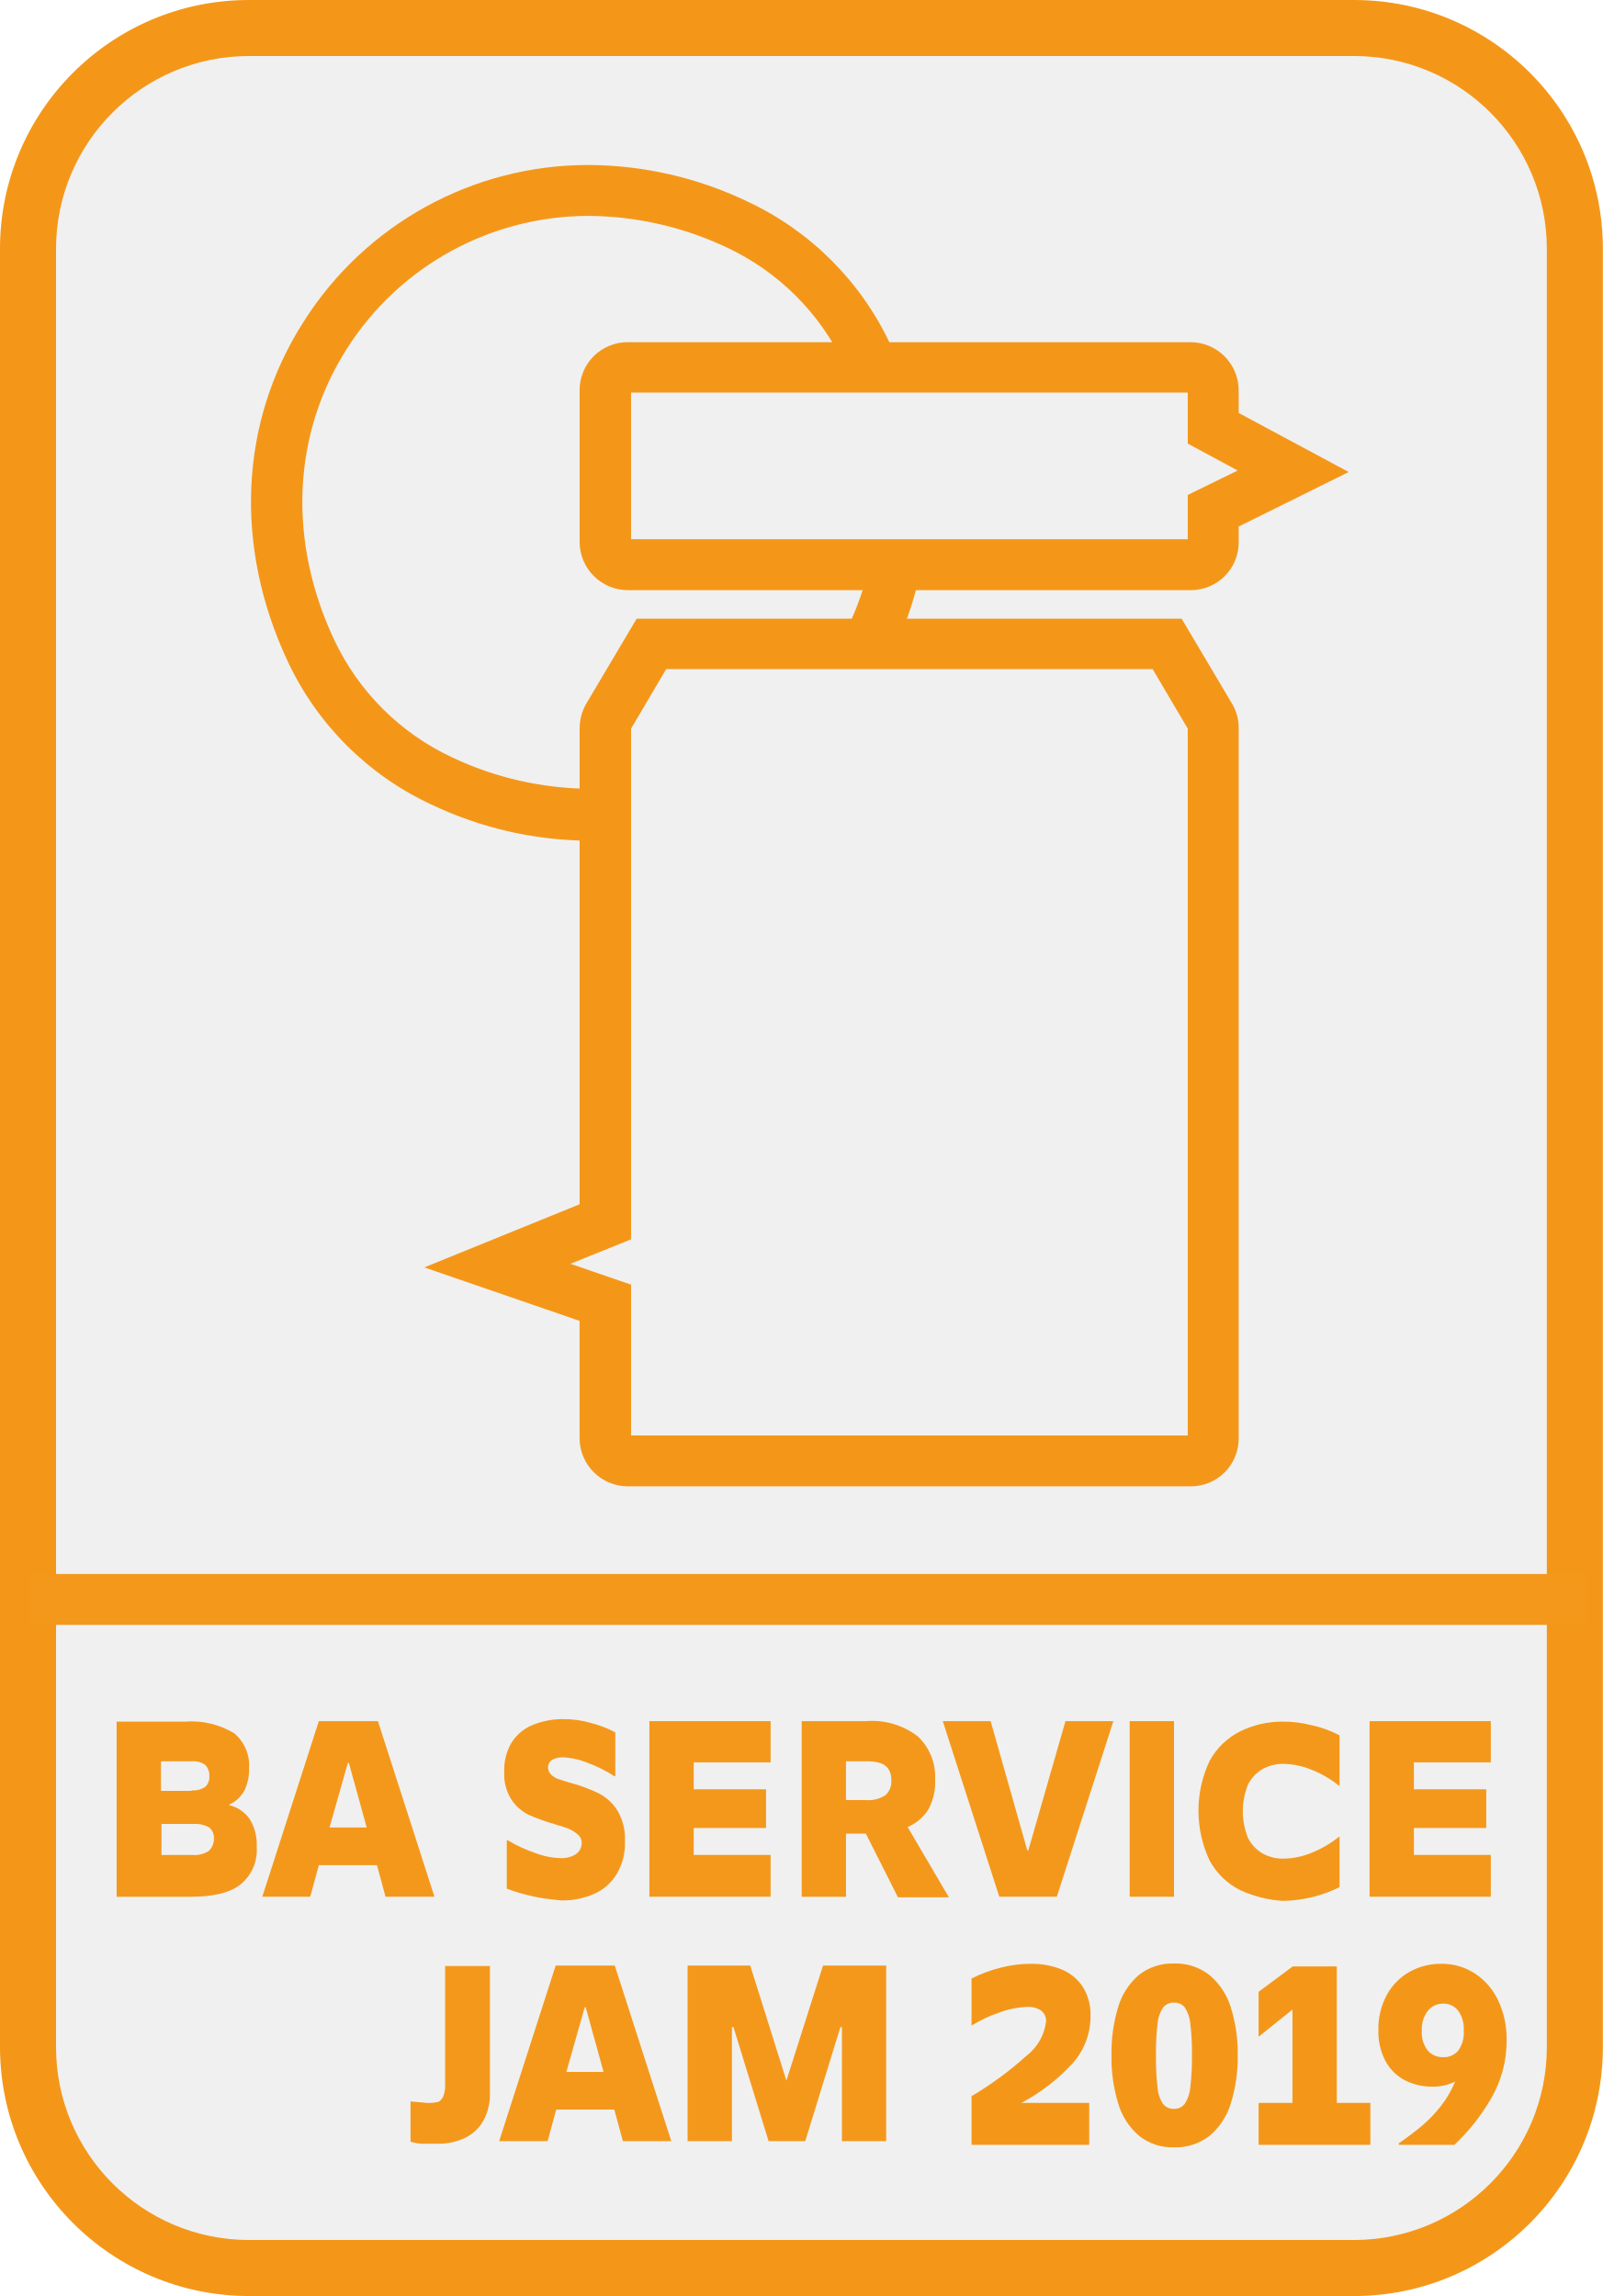
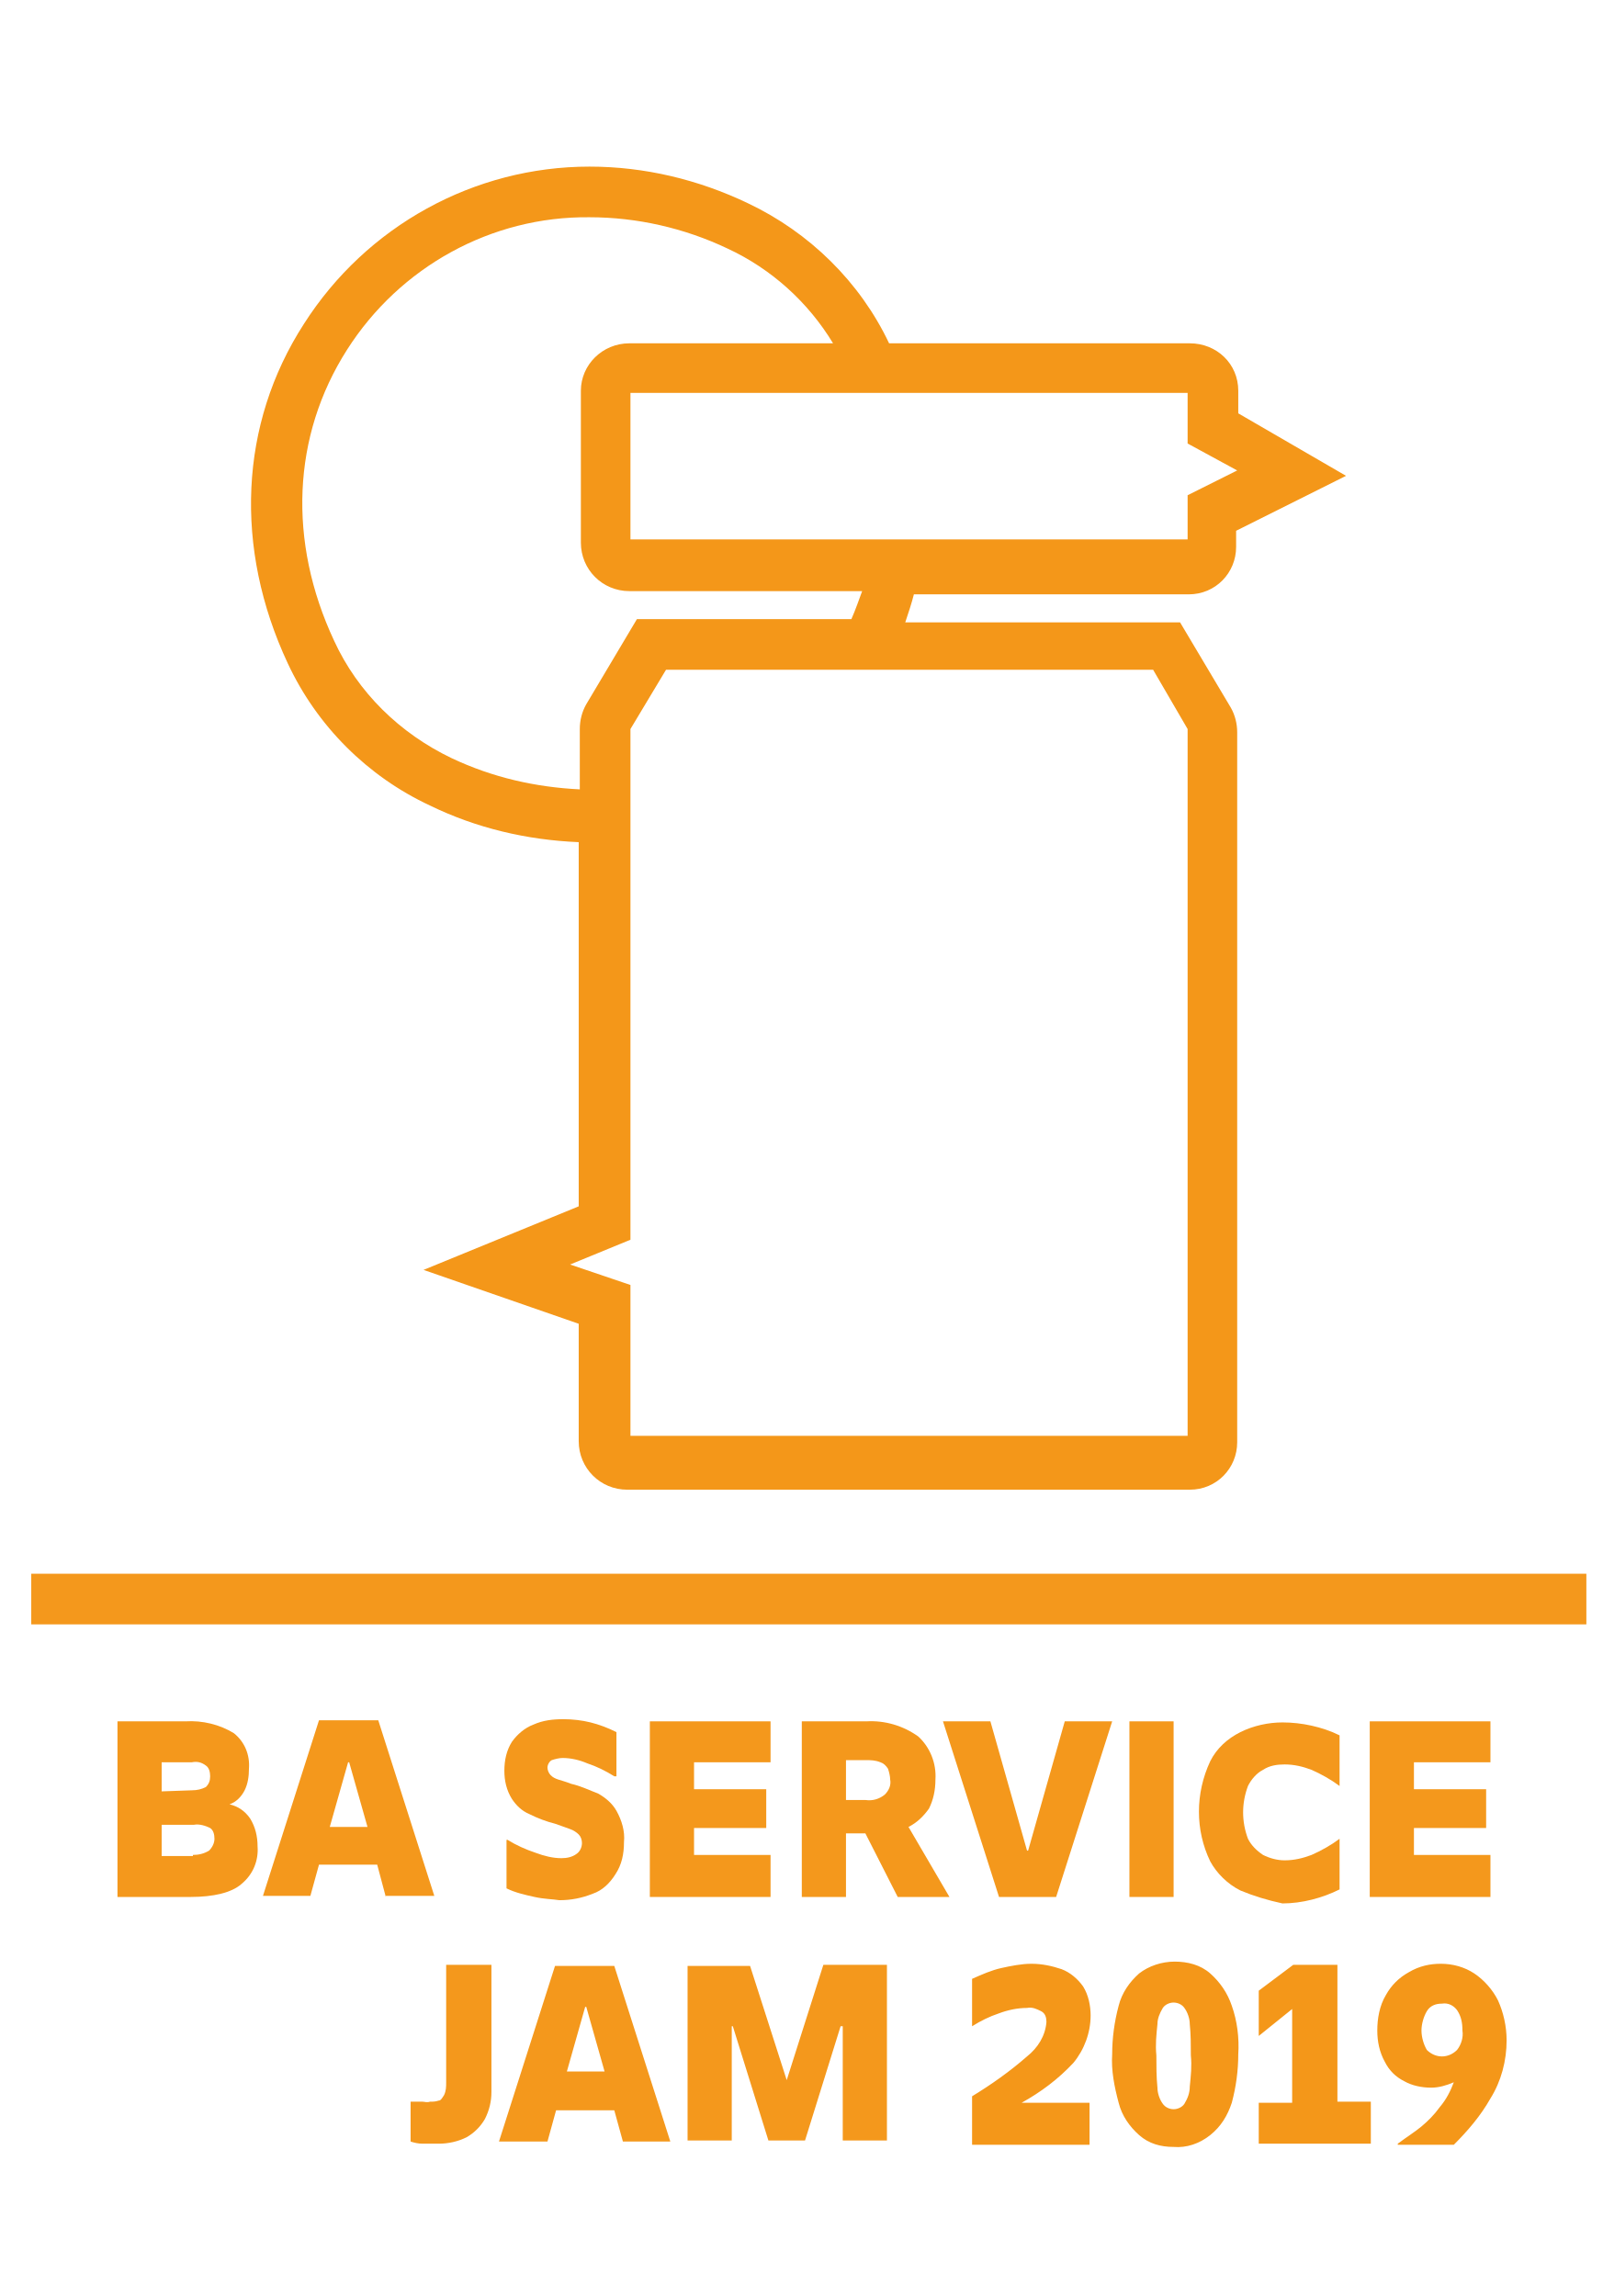
- <svg xmlns="http://www.w3.org/2000/svg" width="148.728" height="213.096" viewBox="0 0 148.728 213.096">
+ <svg xmlns="http://www.w3.org/2000/svg" version="1.1" id="Capa_1" x="0px" y="0px" viewBox="0 0 148.7 213.1" style="enable-background:new 0 0 148.7 213.1;" xml:space="preserve">
+   <style type="text/css">
+ 	.st0{fill:#F49719;}
+ 	.st1{fill:#F4981C;}
+ </style>
  <g id="baservicejamlogo" transform="translate(-485 -686.936)">
-     <path id="Path_12" data-name="Path 12" d="M148.728,23.063v166.97A23.094,23.094,0,0,1,125.665,213.1H23.063A23.125,23.125,0,0,1,0,190.033V23.063A23.094,23.094,0,0,1,23.063,0H125.712A23.084,23.084,0,0,1,148.728,23.063Z" transform="translate(485 686.936)" fill="#f49719" />
-     <path id="Path_13" data-name="Path 13" d="M149.331,28.864v166.97A17.911,17.911,0,0,1,131.466,213.7H28.864A17.911,17.911,0,0,1,11,195.835V28.864A17.911,17.911,0,0,1,28.864,11H131.513A17.9,17.9,0,0,1,149.331,28.864Z" transform="translate(479.199 681.135)" fill="#f0f0f0" />
-     <ellipse id="Ellipse_3" data-name="Ellipse 3" cx="29.49" cy="27.033" rx="29.49" ry="27.033" transform="translate(499.708 735.329) rotate(-45)" fill="#f0f0f0" />
-     <path id="Path_14" data-name="Path 14" d="M80.67,95.114a34.452,34.452,0,0,1-14.745-3.4A27.487,27.487,0,0,1,52.692,78.479C47.682,67.8,48.2,56.266,54.157,46.956A31.234,31.234,0,0,1,80.622,32.4a34.452,34.452,0,0,1,14.745,3.4A27.487,27.487,0,0,1,108.6,49.036c5.01,10.681,4.49,22.212-1.465,31.57A31.239,31.239,0,0,1,80.67,95.114Zm0-57.988a26.583,26.583,0,0,0-22.5,12.335c-5.057,7.94-5.482,17.817-1.182,26.986A22.691,22.691,0,0,0,67.909,87.364a30.266,30.266,0,0,0,12.76,2.93,26.583,26.583,0,0,0,22.5-12.335c5.057-7.94,5.482-17.817,1.182-26.986A22.692,22.692,0,0,0,93.43,40.056,30.428,30.428,0,0,0,80.67,37.126Z" transform="translate(459.01 669.849)" fill="#f49719" />
-     <path id="Path_15" data-name="Path 15" d="M112.02,126.4,108,133.158a2.2,2.2,0,0,0-.284,1.087v45.89L97.7,184.2l10.019,3.45v12.524a2.067,2.067,0,0,0,2.079,2.079h52.175a2.067,2.067,0,0,0,2.079-2.079V134.245a2.2,2.2,0,0,0-.284-1.087l-4.017-6.758Z" transform="translate(433.473 620.273)" fill="#f0f0f0" />
-     <path id="Path_16" data-name="Path 16" d="M154.427,202.031H102.2a4.488,4.488,0,0,1-4.49-4.49v-10.87L83.3,181.709l14.414-5.86V131.661a4.655,4.655,0,0,1,.614-2.268l4.679-7.892h50.568l4.679,7.892a4.311,4.311,0,0,1,.614,2.268v65.928A4.437,4.437,0,0,1,154.427,202.031Zm-51.939-4.726h51.655v-65.6l-3.261-5.529H105.749l-3.261,5.529v47.4l-5.624,2.268,5.624,1.938v13.989Z" transform="translate(441.068 622.857)" fill="#f49719" />
-     <path id="Path_17" data-name="Path 17" d="M173.2,72.1H120.979a2.067,2.067,0,0,0-2.079,2.079V88.31a2.067,2.067,0,0,0,2.079,2.079h52.175a2.067,2.067,0,0,0,2.079-2.079V85.38l7.42-3.686-7.42-3.97V74.179A2,2,0,0,0,173.2,72.1Z" transform="translate(422.292 648.911)" fill="#f0f0f0" />
-     <path id="Path_18" data-name="Path 18" d="M170.512,90.216H118.29a4.488,4.488,0,0,1-4.49-4.49V71.642a4.448,4.448,0,0,1,4.49-4.442h52.175a4.478,4.478,0,0,1,4.49,4.442v2.127l10.208,5.482-10.208,5.057v1.465A4.437,4.437,0,0,1,170.512,90.216ZM118.573,85.49h51.655V81.378l4.632-2.268-4.632-2.5V71.879H118.573Z" transform="translate(424.982 651.495)" fill="#f49719" />
-     <path id="Path_19" data-name="Path 19" d="M22.9,338.1h6.38a7.622,7.622,0,0,1,4.537,1.087,3.9,3.9,0,0,1,1.371,3.261,4.453,4.453,0,0,1-.425,2.032,2.986,2.986,0,0,1-1.418,1.323v.047a3.242,3.242,0,0,1,1.89,1.276,4.486,4.486,0,0,1,.662,2.6,4.087,4.087,0,0,1-1.465,3.45c-.945.8-2.552,1.182-4.726,1.182H22.9Zm6.947,6.38a1.96,1.96,0,0,0,1.276-.331,1.191,1.191,0,0,0,.378-.992,1.393,1.393,0,0,0-.378-1.04,1.878,1.878,0,0,0-1.276-.331H27.012v2.741h2.836Zm.142,6a2.469,2.469,0,0,0,1.465-.378,1.565,1.565,0,0,0,.473-1.134,1.255,1.255,0,0,0-.425-1.04,2.666,2.666,0,0,0-1.465-.331H27.059v2.883Z" transform="translate(472.923 508.623)" fill="#f4981c" />
-     <path id="Path_20" data-name="Path 20" d="M62.937,354.3l-.8-2.93H56.746l-.8,2.93H51.5L56.746,338h5.482l5.246,16.3Zm-5.2-6.427h3.45l-1.654-6H59.44Z" transform="translate(457.839 508.676)" fill="#f4981c" />
-     <path id="Path_21" data-name="Path 21" d="M101.836,354.094a17.97,17.97,0,0,1-2.6-.756v-4.49h.095a12.519,12.519,0,0,0,2.552,1.182,6.956,6.956,0,0,0,2.363.473,2.411,2.411,0,0,0,1.418-.378,1.233,1.233,0,0,0,.52-.992.974.974,0,0,0-.331-.8,3.364,3.364,0,0,0-.8-.52c-.331-.142-.8-.284-1.418-.473a18.632,18.632,0,0,1-2.363-.851,4.118,4.118,0,0,1-1.607-1.418,4.338,4.338,0,0,1-.662-2.6,4.922,4.922,0,0,1,.709-2.741,4.187,4.187,0,0,1,1.985-1.607,7.331,7.331,0,0,1,2.788-.52,8.794,8.794,0,0,1,2.458.331,10.168,10.168,0,0,1,2.363.9v4.064h-.095a11.938,11.938,0,0,0-2.458-1.229,6.916,6.916,0,0,0-2.316-.52,1.921,1.921,0,0,0-.992.236.777.777,0,0,0-.378.709.933.933,0,0,0,.284.662,1.779,1.779,0,0,0,.709.425c.284.095.709.236,1.229.378a14.767,14.767,0,0,1,2.5.945,4.439,4.439,0,0,1,1.7,1.56,5.1,5.1,0,0,1,.709,2.883,5.53,5.53,0,0,1-.756,3.025,4.629,4.629,0,0,1-2.079,1.843,7.21,7.21,0,0,1-3.119.614C103.49,354.33,102.686,354.283,101.836,354.094Z" transform="translate(432.788 508.887)" fill="#f4981c" />
-     <path id="Path_22" data-name="Path 22" d="M127.5,354.3V338h11.248v3.828h-7.136v2.5h6.711v3.592h-6.711v2.5h7.136V354.3Z" transform="translate(417.757 508.676)" fill="#f4981c" />
-     <path id="Path_23" data-name="Path 23" d="M166.332,354.352l-2.977-5.908h-1.843v5.86H157.4V338h5.955a6.993,6.993,0,0,1,4.821,1.418,5.157,5.157,0,0,1,1.607,4.017,5.35,5.35,0,0,1-.614,2.741,4.194,4.194,0,0,1-1.938,1.654l3.828,6.522Zm-4.821-9.027h1.843a2.782,2.782,0,0,0,1.843-.473,1.717,1.717,0,0,0,.52-1.371,1.921,1.921,0,0,0-.236-.992,1.46,1.46,0,0,0-.709-.567,3.793,3.793,0,0,0-1.418-.189h-1.843Z" transform="translate(401.988 508.676)" fill="#f4981c" />
-     <path id="Path_24" data-name="Path 24" d="M190.346,354.3,185.1,338h4.442l3.4,12h.095l3.45-12h4.442l-5.246,16.3Z" transform="translate(387.379 508.676)" fill="#f4981c" />
-     <path id="Path_25" data-name="Path 25" d="M221.8,354.3V338h4.112v16.3Z" transform="translate(368.023 508.676)" fill="#f4981c" />
-     <path id="Path_26" data-name="Path 26" d="M239.175,353.743A6.6,6.6,0,0,1,236.34,351a10.836,10.836,0,0,1,0-9.263A6.6,6.6,0,0,1,239.175,339a8.87,8.87,0,0,1,3.923-.9,10.511,10.511,0,0,1,2.694.331,10.071,10.071,0,0,1,2.6.945v4.679h-.047a9.782,9.782,0,0,0-2.6-1.512,7.2,7.2,0,0,0-2.5-.52,3.859,3.859,0,0,0-1.985.473,3.438,3.438,0,0,0-1.371,1.465,6.626,6.626,0,0,0,0,4.915,3.438,3.438,0,0,0,1.371,1.465,3.859,3.859,0,0,0,1.985.473,6.992,6.992,0,0,0,2.5-.52,9.783,9.783,0,0,0,2.6-1.512h.047v4.679a12.119,12.119,0,0,1-5.293,1.276A11.135,11.135,0,0,1,239.175,353.743Z" transform="translate(360.903 508.623)" fill="#f4981c" />
-     <path id="Path_27" data-name="Path 27" d="M268.9,354.3V338h11.248v3.828h-7.136v2.5h6.711v3.592h-6.711v2.5h7.136V354.3Z" transform="translate(343.183 508.676)" fill="#f4981c" />
-     <path id="Path_28" data-name="Path 28" d="M81.734,402.594A4.064,4.064,0,0,1,80.6,402.4v-3.734l.567.047a4.925,4.925,0,0,0,.52.047,3.6,3.6,0,0,0,.662.047,3.4,3.4,0,0,0,.8-.094c.189-.047.331-.236.473-.473a2.779,2.779,0,0,0,.189-1.229V386.1h4.159v11.815a5.1,5.1,0,0,1-.567,2.458,3.842,3.842,0,0,1-1.7,1.654,5.755,5.755,0,0,1-2.647.567Z" transform="translate(442.492 483.308)" fill="#f4981c" />
-     <path id="Path_29" data-name="Path 29" d="M109.484,402.3l-.8-2.93h-5.388l-.8,2.93H98l5.246-16.3h5.482l5.246,16.3Zm-5.246-6.427h3.45l-1.654-6h-.095Z" transform="translate(433.315 483.361)" fill="#f4981c" />
-     <path id="Path_30" data-name="Path 30" d="M135,402.3V386h5.813l3.355,10.681,3.4-10.681h5.86v16.3H149.32V391.718h-.142L145.917,402.3h-3.4l-3.261-10.586h-.142V402.3Z" transform="translate(413.801 483.361)" fill="#f4981c" />
-     <rect id="Rectangle_4" data-name="Rectangle 4" width="144.285" height="4.726" transform="translate(487.883 833.018)" fill="#f4981c" />
-     <path id="Path_14578" data-name="Path 14578" d="M12.188-11.953a6.533,6.533,0,0,1-1.646,4.371A17.771,17.771,0,0,1,5.777-3.891H12.07V0H1.148V-4.512A31.582,31.582,0,0,0,6.223-8.244a4.749,4.749,0,0,0,1.84-3.182A1.193,1.193,0,0,0,7.6-12.463,2.114,2.114,0,0,0,6.34-12.8a8.078,8.078,0,0,0-2.643.533,12.424,12.424,0,0,0-2.549,1.2v-4.371a13.326,13.326,0,0,1,2.684-1A11.326,11.326,0,0,1,6.668-16.8a7.373,7.373,0,0,1,2.783.5,4.31,4.31,0,0,1,1.992,1.594A4.777,4.777,0,0,1,12.188-11.953ZM19.934.234A4.934,4.934,0,0,1,16.688-.838,6.291,6.291,0,0,1,14.76-3.826a14.441,14.441,0,0,1-.627-4.482,14.51,14.51,0,0,1,.621-4.477,6.217,6.217,0,0,1,1.922-2.977,4.969,4.969,0,0,1,3.258-1.066,5.064,5.064,0,0,1,3.293,1.072A6.323,6.323,0,0,1,25.2-12.773a13.979,13.979,0,0,1,.645,4.465A14.2,14.2,0,0,1,25.2-3.826,6.285,6.285,0,0,1,23.238-.838,5.082,5.082,0,0,1,19.934.234Zm0-3.574a1.194,1.194,0,0,0,1.02-.492,3.42,3.42,0,0,0,.5-1.553A23.513,23.513,0,0,0,21.6-8.309a22.059,22.059,0,0,0-.146-2.889,3.357,3.357,0,0,0-.5-1.523,1.194,1.194,0,0,0-1.014-.475,1.219,1.219,0,0,0-1.037.475,3.285,3.285,0,0,0-.5,1.506,22.9,22.9,0,0,0-.141,2.906A23.889,23.889,0,0,0,18.4-5.35a3.287,3.287,0,0,0,.5,1.535A1.222,1.222,0,0,0,19.934-3.34ZM27.785,0V-3.891h3.141v-8.66l-3.141,2.52V-14.2l3.164-2.355h4.09V-3.891h3.117V0ZM44.73-16.8a5.593,5.593,0,0,1,3.141.908,6.088,6.088,0,0,1,2.156,2.52A8.36,8.36,0,0,1,50.8-9.715a10.574,10.574,0,0,1-1.465,5.449A18.407,18.407,0,0,1,45.949,0H40.793V-.141q1.254-.867,2.168-1.641a12.563,12.563,0,0,0,1.723-1.793,9.515,9.515,0,0,0,1.336-2.3A4.47,4.47,0,0,1,43.91-5.4a5.468,5.468,0,0,1-2.543-.586,4.324,4.324,0,0,1-1.8-1.77,5.81,5.81,0,0,1-.668-2.895,6.563,6.563,0,0,1,.785-3.264,5.45,5.45,0,0,1,2.115-2.145A5.909,5.909,0,0,1,44.73-16.8Zm-1.8,6.246a2.658,2.658,0,0,0,.545,1.8,1.83,1.83,0,0,0,1.447.621,1.708,1.708,0,0,0,1.389-.615,2.821,2.821,0,0,0,.51-1.834,2.922,2.922,0,0,0-.521-1.875,1.684,1.684,0,0,0-1.377-.645,1.8,1.8,0,0,0-1.43.656A2.819,2.819,0,0,0,42.926-10.559Z" transform="translate(574 886)" fill="#f49719" />
+     <path class="st0" d="M599.9,725.3v-2.1c0-2.5-2-4.4-4.5-4.4h-27.9c-2.7-5.7-7.4-10.3-13.1-13c-4.6-2.2-9.6-3.4-14.7-3.4   c-10.7,0-20.7,5.5-26.5,14.6c-6,9.3-6.5,20.8-1.5,31.5c2.7,5.8,7.4,10.5,13.2,13.2c4.3,2.1,9,3.2,13.8,3.4v33.8l-14.4,5.9l14.4,5   v10.9c0,0,0,0,0,0c0,2.5,2,4.5,4.5,4.5h52.2c0,0,0,0,0,0c2.5,0,4.4-2,4.4-4.4v-65.9c0-0.8-0.2-1.6-0.6-2.3l-4.7-7.9h-25.5   c0.3-0.9,0.6-1.8,0.8-2.6h25.5c0,0,0,0,0,0c2.5,0,4.4-2,4.4-4.4v-1.5l10.2-5.1L599.9,725.3z M595.2,754.6v65.6h-51.7l0,0v-14   l-5.6-1.9l5.6-2.3v-47.4l3.3-5.5H592L595.2,754.6z M564,744.4h-19.9l-4.7,7.9c-0.4,0.7-0.6,1.5-0.6,2.3v5.6   c-4.1-0.2-8.1-1.1-11.9-2.9c-4.8-2.3-8.7-6.1-10.9-10.9c-4.3-9.2-3.9-19,1.2-27c4.9-7.7,13.4-12.4,22.5-12.3c4.4,0,8.8,1,12.8,2.9   c4.1,1.9,7.5,5,9.8,8.8h-18.9c0,0,0,0,0,0c-2.5,0-4.5,2-4.5,4.4v14.1c0,0,0,0,0,0c0,2.5,2,4.5,4.5,4.5H565   C564.7,742.6,564.4,743.5,564,744.4z M595.2,732.9v4.1h-51.7v-13.6h51.7v4.7l4.6,2.5L595.2,732.9z" />
+     <path id="Path_19" class="st1" d="M495.8,846.7h6.4c1.6-0.1,3.2,0.3,4.5,1.1c1,0.8,1.5,2,1.4,3.3c0,0.7-0.1,1.4-0.4,2   c-0.3,0.6-0.8,1.1-1.4,1.3v0c0.8,0.2,1.4,0.6,1.9,1.3c0.5,0.8,0.7,1.7,0.7,2.6c0.1,1.3-0.4,2.6-1.5,3.5c-0.9,0.8-2.6,1.2-4.7,1.2   h-6.8V846.7z M502.8,853.1c0.5,0,0.9-0.1,1.3-0.3c0.3-0.3,0.4-0.6,0.4-1c0-0.4-0.1-0.8-0.4-1c-0.4-0.3-0.8-0.4-1.3-0.3h-2.8v2.7   L502.8,853.1L502.8,853.1z M502.9,859.1c0.5,0,1-0.1,1.5-0.4c0.3-0.3,0.5-0.7,0.5-1.1c0-0.4-0.1-0.8-0.4-1c-0.4-0.2-1-0.4-1.5-0.3   h-3v2.9H502.9z" />
+     <path id="Path_20" class="st1" d="M520.8,863L520,860h-5.4l-0.8,2.9h-4.4l5.2-16.3h5.5l5.2,16.3H520.8z M515.6,856.5h3.5l-1.7-6   h-0.1L515.6,856.5z" />
+     <path id="Path_21" class="st1" d="M534.6,863c-0.9-0.2-1.8-0.4-2.6-0.8v-4.5h0.1c0.8,0.5,1.7,0.9,2.6,1.2c0.8,0.3,1.6,0.5,2.4,0.5   c0.5,0,1-0.1,1.4-0.4c0.3-0.2,0.5-0.6,0.5-1c0-0.3-0.1-0.6-0.3-0.8c-0.2-0.2-0.5-0.4-0.8-0.5c-0.3-0.1-0.8-0.3-1.4-0.5   c-0.8-0.2-1.6-0.5-2.4-0.9c-0.7-0.3-1.2-0.8-1.6-1.4c-0.5-0.8-0.7-1.7-0.7-2.6c0-1,0.2-1.9,0.7-2.7c0.5-0.7,1.2-1.3,2-1.6   c0.9-0.4,1.8-0.5,2.8-0.5c0.8,0,1.7,0.1,2.5,0.3c0.8,0.2,1.6,0.5,2.4,0.9v4.1H542c-0.8-0.5-1.6-0.9-2.5-1.2   c-0.7-0.3-1.5-0.5-2.3-0.5c-0.3,0-0.7,0.1-1,0.2c-0.2,0.1-0.4,0.4-0.4,0.7c0,0.2,0.1,0.5,0.3,0.7c0.2,0.2,0.4,0.3,0.7,0.4   c0.3,0.1,0.7,0.2,1.2,0.4c0.9,0.2,1.7,0.6,2.5,0.9c0.7,0.4,1.3,0.9,1.7,1.6c0.5,0.9,0.8,1.9,0.7,2.9c0,1.1-0.2,2.1-0.8,3   c-0.5,0.8-1.2,1.5-2.1,1.8c-1,0.4-2,0.6-3.1,0.6C536.3,863.2,535.5,863.2,534.6,863z" />
+     <path id="Path_22" class="st1" d="M545.3,863v-16.3h11.2v3.8h-7.1v2.5h6.7v3.6h-6.7v2.5h7.1v3.9H545.3z" />
+     <path id="Path_23" class="st1" d="M568.3,863l-3-5.9h-1.8v5.9h-4.1v-16.3h6c1.7-0.1,3.4,0.4,4.8,1.4c1.1,1,1.7,2.5,1.6,4   c0,1-0.2,1.9-0.6,2.7c-0.5,0.7-1.1,1.3-1.9,1.7l3.8,6.5H568.3z M563.5,854h1.8c0.7,0.1,1.3-0.1,1.8-0.5c0.4-0.4,0.6-0.9,0.5-1.4   c0-0.3-0.1-0.7-0.2-1c-0.2-0.3-0.4-0.5-0.7-0.6c-0.5-0.2-0.9-0.2-1.4-0.2h-1.8V854z" />
+     <path id="Path_24" class="st1" d="M577.7,863l-5.2-16.3h4.4l3.4,12h0.1l3.4-12h4.4l-5.2,16.3H577.7z" />
+     <path id="Path_25" class="st1" d="M589.8,863v-16.3h4.1V863H589.8z" />
+     <path id="Path_26" class="st1" d="M600.1,862.4c-1.2-0.6-2.2-1.6-2.8-2.7c-1.4-2.9-1.4-6.3,0-9.3c0.6-1.2,1.6-2.1,2.8-2.7   c1.2-0.6,2.6-0.9,3.9-0.9c0.9,0,1.8,0.1,2.7,0.3c0.9,0.2,1.8,0.5,2.6,0.9v4.7h0c-0.8-0.6-1.7-1.1-2.6-1.5c-0.8-0.3-1.6-0.5-2.5-0.5   c-0.7,0-1.4,0.1-2,0.5c-0.6,0.3-1.1,0.9-1.4,1.5c-0.6,1.6-0.6,3.3,0,4.9c0.3,0.6,0.8,1.1,1.4,1.5c0.6,0.3,1.3,0.5,2,0.5   c0.9,0,1.7-0.2,2.5-0.5c0.9-0.4,1.8-0.9,2.6-1.5h0v4.7c-1.6,0.8-3.5,1.3-5.3,1.3C602.6,863.3,601.3,862.9,600.1,862.4z" />
+     <path id="Path_27" class="st1" d="M612.1,863v-16.3h11.2v3.8h-7.1v2.5h6.7v3.6h-6.7v2.5h7.1v3.9H612.1z" />
+     <path id="Path_28" class="st1" d="M524.2,885.9c-0.4,0-0.8-0.1-1.1-0.2V882l0.6,0c0.2,0,0.3,0,0.5,0c0.2,0,0.4,0.1,0.7,0   c0.3,0,0.5,0,0.8-0.1c0.2,0,0.3-0.2,0.5-0.5c0.2-0.4,0.2-0.8,0.2-1.2v-10.9h4.2v11.8c0,0.9-0.2,1.7-0.6,2.5c-0.4,0.7-1,1.3-1.7,1.7   c-0.8,0.4-1.7,0.6-2.6,0.6H524.2z" />
+     <path id="Path_29" class="st1" d="M542.8,885.7l-0.8-2.9h-5.4l-0.8,2.9h-4.5l5.2-16.3h5.5l5.2,16.3H542.8z M537.6,879.2h3.5l-1.7-6   h-0.1L537.6,879.2z" />
+     <path id="Path_30" class="st1" d="M548.8,885.7v-16.3h5.8L558,880l3.4-10.7h5.9v16.3h-4.1v-10.6H563l-3.3,10.6h-3.4l-3.3-10.6h-0.1   v10.6H548.8z" />
+     <rect id="Rectangle_4" x="487.9" y="833" class="st1" width="144.3" height="4.7" />
+     <path id="Path_14578" class="st0" d="M586.2,874c0,1.6-0.6,3.2-1.6,4.4c-1.4,1.5-3,2.7-4.8,3.7h6.3v3.9h-10.9v-4.5   c1.8-1.1,3.5-2.3,5.1-3.7c1-0.8,1.7-1.9,1.8-3.2c0-0.4-0.1-0.8-0.5-1c-0.4-0.2-0.8-0.4-1.3-0.3c-0.9,0-1.8,0.2-2.6,0.5   c-0.9,0.3-1.7,0.7-2.5,1.2v-4.4c0.9-0.4,1.8-0.8,2.7-1c0.9-0.2,1.9-0.4,2.8-0.4c1,0,1.9,0.2,2.8,0.5c0.8,0.3,1.5,0.9,2,1.6   C586,872.1,586.2,873.1,586.2,874z M593.9,886.2c-1.2,0-2.3-0.3-3.2-1.1c-0.9-0.8-1.6-1.8-1.9-3c-0.4-1.5-0.7-3-0.6-4.5   c0-1.5,0.2-3,0.6-4.5c0.3-1.2,1-2.2,1.9-3c0.9-0.7,2.1-1.1,3.3-1.1c1.2,0,2.4,0.3,3.3,1.1c0.9,0.8,1.6,1.8,2,3   c0.5,1.4,0.7,3,0.6,4.5c0,1.5-0.2,3-0.6,4.5c-0.4,1.2-1,2.2-2,3C596.3,885.9,595.1,886.3,593.9,886.2z M593.9,882.7   c0.4,0,0.8-0.2,1-0.5c0.3-0.5,0.5-1,0.5-1.6c0.1-1,0.2-1.9,0.1-2.9c0-1,0-1.9-0.1-2.9c0-0.5-0.2-1.1-0.5-1.5   c-0.2-0.3-0.6-0.5-1-0.5c-0.4,0-0.8,0.2-1,0.5c-0.3,0.5-0.5,1-0.5,1.5c-0.1,1-0.2,1.9-0.1,2.9c0,1,0,2,0.1,3c0,0.5,0.2,1.1,0.5,1.5   C593.1,882.5,593.5,882.7,593.9,882.7z M601.8,886v-3.9h3.1v-8.7l-3.1,2.5v-4.2l3.2-2.4h4.1v12.7h3.1v3.9H601.8z M618.7,869.2   c1.1,0,2.2,0.3,3.1,0.9c0.9,0.6,1.7,1.5,2.2,2.5c0.5,1.1,0.8,2.4,0.8,3.7c0,1.9-0.5,3.8-1.5,5.4c-0.9,1.6-2.1,3-3.4,4.3h-5.2v-0.1   c0.8-0.6,1.6-1.1,2.2-1.6c0.6-0.5,1.2-1.1,1.7-1.8c0.6-0.7,1-1.5,1.3-2.3c-0.7,0.3-1.4,0.5-2.1,0.5c-0.9,0-1.8-0.2-2.5-0.6   c-0.8-0.4-1.4-1-1.8-1.8c-0.5-0.9-0.7-1.9-0.7-2.9c0-1.1,0.2-2.3,0.8-3.3c0.5-0.9,1.2-1.6,2.1-2.1   C616.7,869.4,617.7,869.2,618.7,869.2z M616.9,875.4c0,0.6,0.2,1.3,0.5,1.8c0.4,0.4,0.9,0.6,1.4,0.6c0.5,0,1-0.2,1.4-0.6   c0.4-0.5,0.6-1.2,0.5-1.8c0-0.7-0.1-1.3-0.5-1.9c-0.3-0.4-0.8-0.7-1.4-0.6c-0.6,0-1.1,0.2-1.4,0.7   C617.1,874.1,616.9,874.8,616.9,875.4L616.9,875.4z" />
  </g>
</svg>
